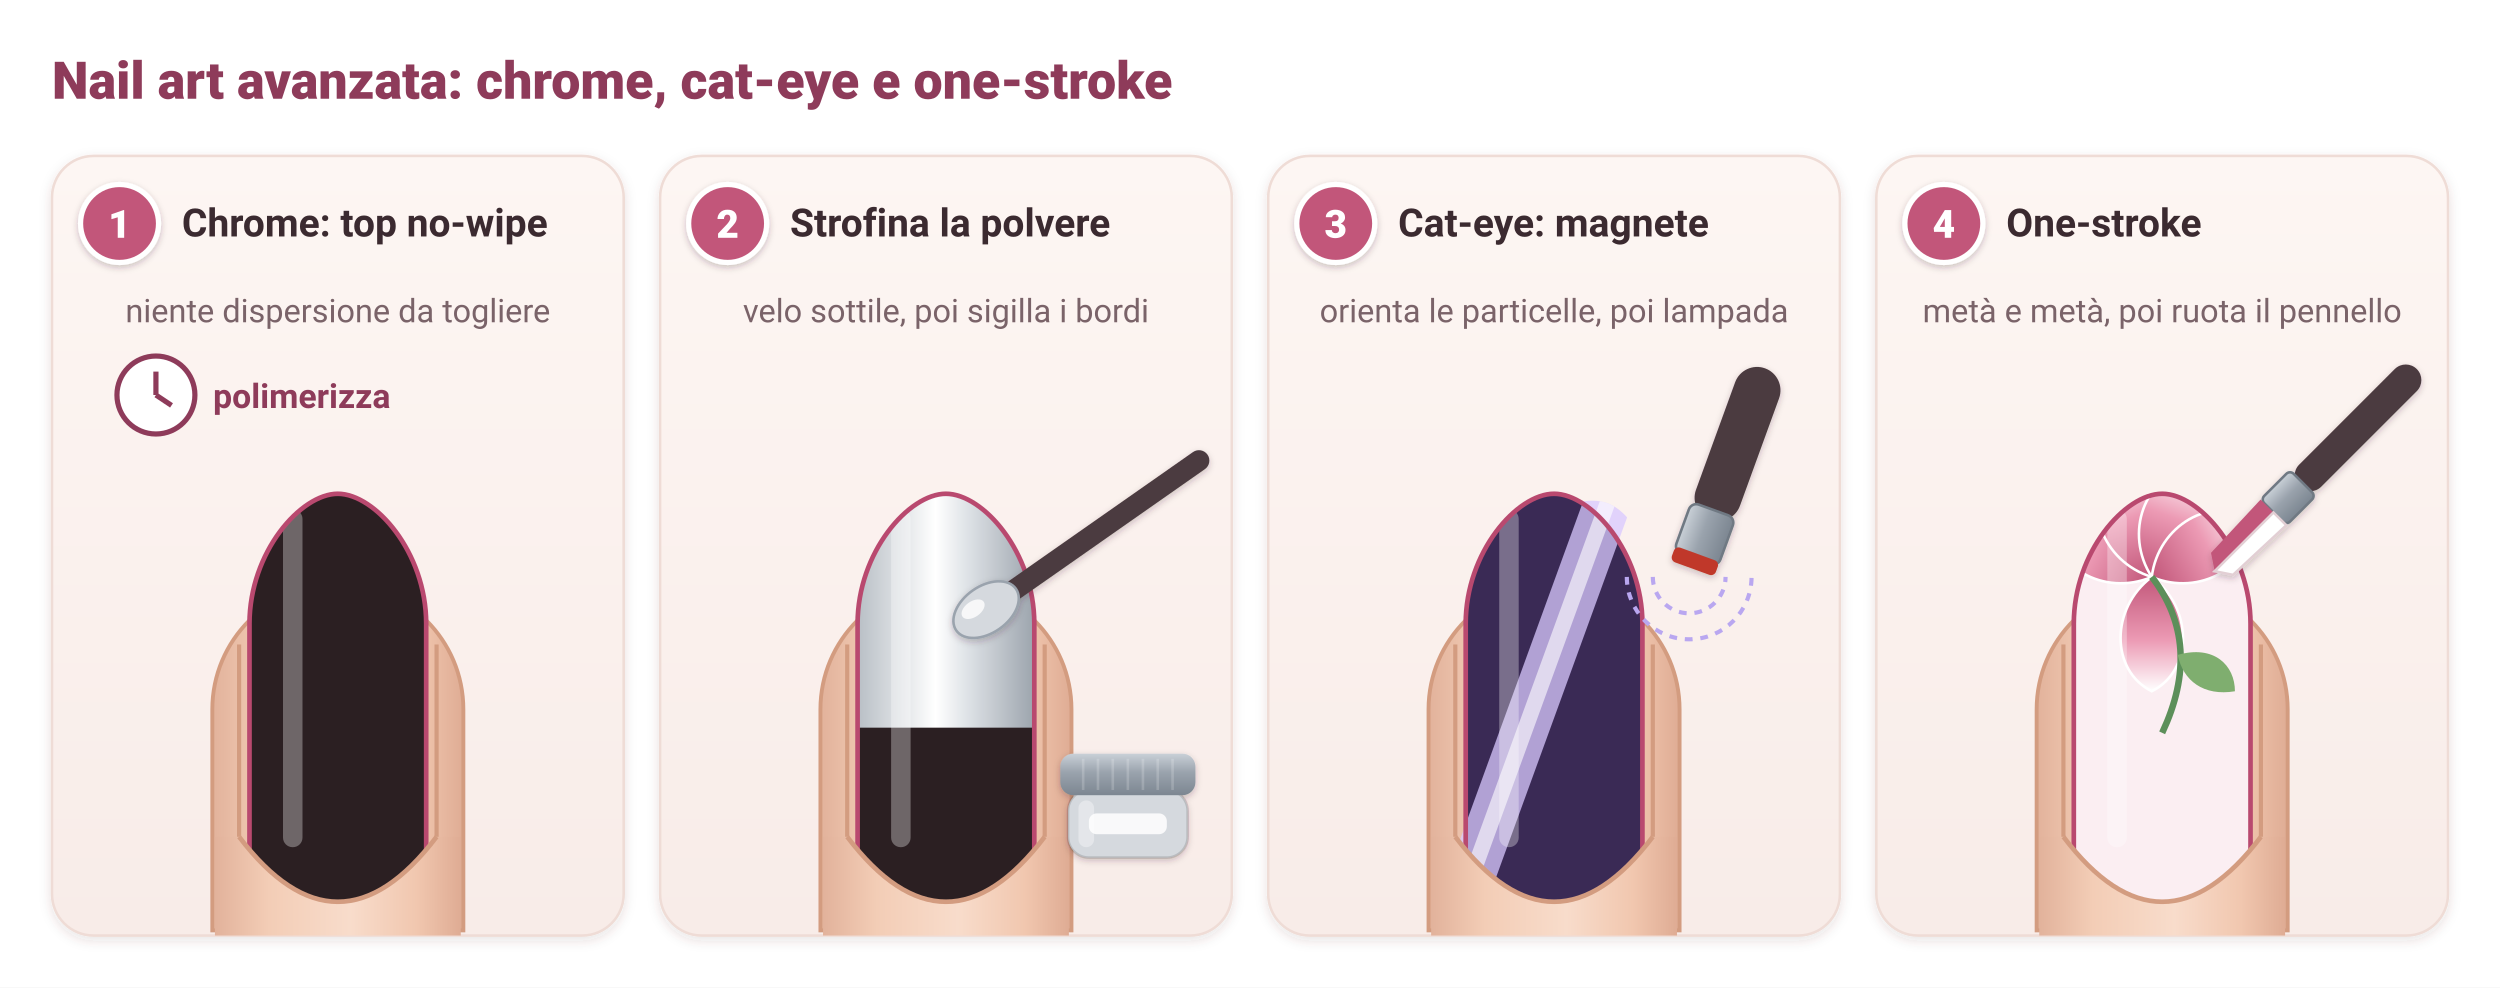
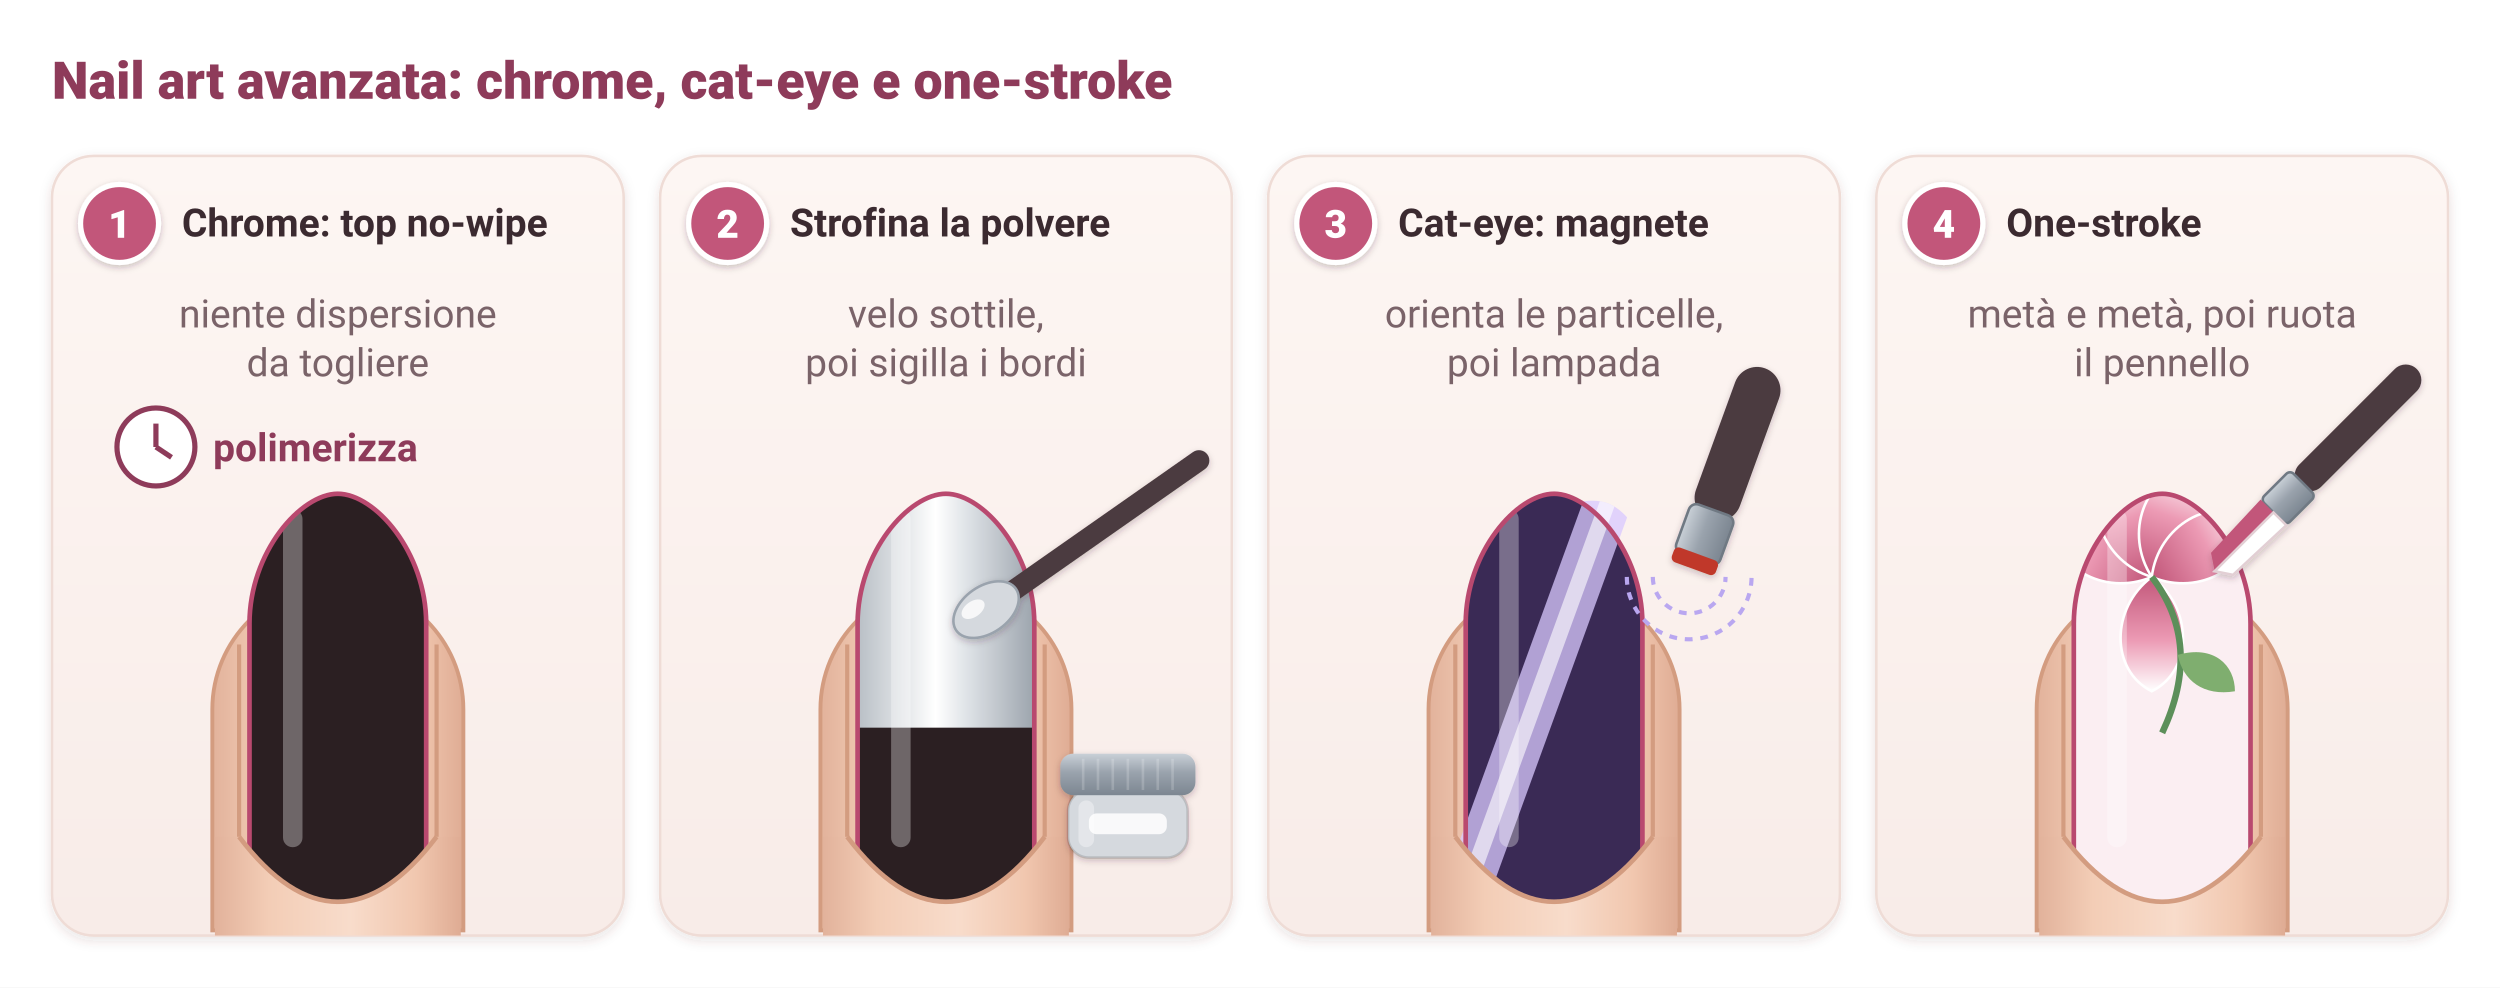
<svg xmlns="http://www.w3.org/2000/svg" viewBox="0 0 962 380" width="962" height="380" font-family="system-ui, -apple-system, 'Segoe UI', Roboto, Arial, sans-serif" role="img">
  <rect width="100%" height="100%" fill="#ffffff" />
  <defs>
    <linearGradient id="nxSkin" x1="0" y1="0" x2="1" y2="0">
      <stop offset="0" stop-color="#e2b29b" />
      <stop offset=".22" stop-color="#f3cdb6" />
      <stop offset=".55" stop-color="#f8dccb" />
      <stop offset=".82" stop-color="#f1c7af" />
      <stop offset="1" stop-color="#dfac94" />
    </linearGradient>
    <linearGradient id="nxMetal" x1="0" y1="0" x2="0" y2="1">
      <stop offset="0" stop-color="#c9d0d7" />
      <stop offset=".45" stop-color="#9aa3ad" />
      <stop offset="1" stop-color="#7c8691" />
    </linearGradient>
    <linearGradient id="nxPanel" x1="0" y1="0" x2="0" y2="1">
      <stop offset="0" stop-color="#fdf6f3" />
      <stop offset="1" stop-color="#f8ece8" />
    </linearGradient>
    <filter id="nxSh" x="-5%" y="-5%" width="110%" height="115%">
      <feDropShadow dx="0" dy="1.5" stdDeviation="2.2" flood-color="#5a2a3a" flood-opacity=".13" />
    </filter>
    <filter id="nxShS" x="-20%" y="-20%" width="140%" height="150%">
      <feDropShadow dx="0" dy="1" stdDeviation="1.2" flood-color="#3b2a30" flood-opacity=".25" />
    </filter>
  </defs>
  <defs>
    <marker id="ar" viewBox="0 0 10 10" refX="8" refY="5" markerWidth="7" markerHeight="7" orient="auto-start-reverse">
      <path d="M0,0 L10,5 L0,10 z" fill="#8e3b5a" />
    </marker>
    <marker id="arw" viewBox="0 0 10 10" refX="8" refY="5" markerWidth="7" markerHeight="7" orient="auto-start-reverse">
      <path d="M0,0 L10,5 L0,10 z" fill="#7a6369" />
    </marker>
  </defs>
  <text x="20.0" y="38.0" font-size="20" text-anchor="start" font-weight="800" fill="#8e3b5a">Nail art avanzata: chrome, cat-eye e one-stroke</text>
  <defs>
    <clipPath id="p259">
      <rect x="20" y="60" width="220" height="300" rx="16" />
    </clipPath>
  </defs>
  <rect x="20" y="60" width="220" height="300" rx="16" fill="url(#nxPanel)" stroke="#efdcd6" stroke-width="1" filter="url(#nxSh)" />
  <circle cx="46" cy="86" r="15" fill="#c2577a" stroke="#fff" stroke-width="2" filter="url(#nxShS)" />
  <text x="46.0" y="91.5" font-size="15" text-anchor="middle" font-weight="800" fill="#fff">1</text>
  <text x="70.0" y="91.0" font-size="15" text-anchor="start" font-weight="700" fill="#3b2a30">Chrome: top no-wipe</text>
  <g clip-path="url(#p259)">
    <path d="M81.7,358.0 L81.7,273.0 A48.3,48.3 0 0 1 178.3,273.0 L178.3,358.0 Z" fill="url(#nxSkin)" stroke="#d39c80" stroke-width="1.5" />
    <defs>
      <clipPath id="c260">
        <path d="M96.0,356.0 L164.0,356.0 L164.0,240.0 C164.0,212.5 144.3,190.0 130.0,190.0 C115.7,190.0 96.0,212.5 96.0,240.0 L96.0,240.0 Z" />
      </clipPath>
    </defs>
    <path d="M96.0,356.0 L164.0,356.0 L164.0,240.0 C164.0,212.5 144.3,190.0 130.0,190.0 C115.7,190.0 96.0,212.5 96.0,240.0 L96.0,240.0 Z" fill="#2b1f22" />
    <path d="M90.0,240.0 Q130.0,240.0 170.0,240.0 L170.0,130.0 L90.0,130.0 Z" fill="#2b1f22" clip-path="url(#c260)" />
    <rect x="108.9" y="196.0" width="7.5" height="130.0" rx="3.7" fill="#fff" opacity=".32" clip-path="url(#c260)" />
    <path d="M96.0,356.0 L164.0,356.0 L164.0,240.0 C164.0,212.5 144.3,190.0 130.0,190.0 C115.7,190.0 96.0,212.5 96.0,240.0 L96.0,240.0 Z" fill="none" stroke="#b9496f" stroke-width="1.8" />
    <path d="M82.7,322.0 L92.0,322.0 Q130.0,372.0 168.0,322.0 L177.3,322.0 L177.3,380.0 L82.7,380.0 Z" fill="url(#nxSkin)" />
    <path d="M92.0,322.0 Q130.0,372.0 168.0,322.0" fill="none" stroke="#d39c80" stroke-width="1.8" />
    <path d="M92.0,322.0 L92.0,248.0" stroke="#d39c80" stroke-width="1.6" />
    <path d="M168.0,322.0 L168.0,248.0" stroke="#d39c80" stroke-width="1.6" />
-     <circle cx="60.0" cy="152.0" r="15" fill="#fff" stroke="#8e3b5a" stroke-width="2" />
-     <path d="M60.0,152.0 l0,-9 M60.0,152.0 l6,4" stroke="#8e3b5a" stroke-width="2" />
-     <text x="82.0" y="157.0" font-size="13" text-anchor="start" font-weight="700" fill="#8e3b5a">polimerizza</text>
-     <text x="130.0" y="124.0" font-size="12.5" text-anchor="middle" font-weight="400" fill="#7a6369">niente dispersione da togliere</text>
+     <circle cx="60.0" cy="172.0" r="15" fill="#fff" stroke="#8e3b5a" stroke-width="2" />
+     <path d="M60.0,172.0 l0,-9 M60.0,172.0 l6,4" stroke="#8e3b5a" stroke-width="2" />
+     <text x="82.0" y="177.5" font-size="15" text-anchor="start" font-weight="700" fill="#8e3b5a">polimerizza</text>
+     <text x="130.0" y="126.0" font-size="15" text-anchor="middle" font-weight="400" fill="#7a6369">niente dispersione</text>
+     <text x="130.0" y="144.8" font-size="15" text-anchor="middle" font-weight="400" fill="#7a6369">da togliere</text>
  </g>
  <defs>
    <clipPath id="p261">
      <rect x="254" y="60" width="220" height="300" rx="16" />
    </clipPath>
  </defs>
  <rect x="254" y="60" width="220" height="300" rx="16" fill="url(#nxPanel)" stroke="#efdcd6" stroke-width="1" filter="url(#nxSh)" />
  <circle cx="280" cy="86" r="15" fill="#c2577a" stroke="#fff" stroke-width="2" filter="url(#nxShS)" />
  <text x="280.0" y="91.5" font-size="15" text-anchor="middle" font-weight="800" fill="#fff">2</text>
  <text x="304.0" y="91.0" font-size="15" text-anchor="start" font-weight="700" fill="#3b2a30">Strofina la polvere</text>
  <g clip-path="url(#p261)">
    <path d="M315.7,358.0 L315.7,273.0 A48.3,48.3 0 0 1 412.3,273.0 L412.3,358.0 Z" fill="url(#nxSkin)" stroke="#d39c80" stroke-width="1.5" />
    <defs>
      <clipPath id="c263">
        <path d="M330.0,356.0 L398.0,356.0 L398.0,240.0 C398.0,212.5 378.3,190.0 364.0,190.0 C349.7,190.0 330.0,212.5 330.0,240.0 L330.0,240.0 Z" />
      </clipPath>
    </defs>
    <path d="M330.0,356.0 L398.0,356.0 L398.0,240.0 C398.0,212.5 378.3,190.0 364.0,190.0 C349.7,190.0 330.0,212.5 330.0,240.0 L330.0,240.0 Z" fill="#2b1f22" />
    <path d="M324.0,240.0 Q364.0,240.0 404.0,240.0 L404.0,130.0 L324.0,130.0 Z" fill="#2b1f22" clip-path="url(#c263)" />
    <defs>
      <linearGradient id="chr262" x1="0" x2="1">
        <stop offset="0" stop-color="#aab2ba" />
        <stop offset=".45" stop-color="#ffffff" />
        <stop offset=".6" stop-color="#dfe3e7" />
        <stop offset="1" stop-color="#8d96a0" />
      </linearGradient>
    </defs>
    <rect x="324" y="160" width="80" height="120" fill="url(#chr262)" clip-path="url(#c263)" />
    <rect x="342.9" y="196.0" width="7.5" height="130.0" rx="3.7" fill="#fff" opacity=".32" clip-path="url(#c263)" />
    <path d="M330.0,356.0 L398.0,356.0 L398.0,240.0 C398.0,212.5 378.3,190.0 364.0,190.0 C349.7,190.0 330.0,212.5 330.0,240.0 L330.0,240.0 Z" fill="none" stroke="#b9496f" stroke-width="1.8" />
    <path d="M316.7,322.0 L326.0,322.0 Q364.0,372.0 402.0,322.0 L411.3,322.0 L411.3,380.0 L316.7,380.0 Z" fill="url(#nxSkin)" />
    <path d="M326.0,322.0 Q364.0,372.0 402.0,322.0" fill="none" stroke="#d39c80" stroke-width="1.8" />
    <path d="M326.0,322.0 L326.0,248.0" stroke="#d39c80" stroke-width="1.6" />
    <path d="M402.0,322.0 L402.0,248.0" stroke="#d39c80" stroke-width="1.6" />
    <g filter="url(#nxShS)">
      <g transform="translate(386.0,230.0) rotate(-35.0)">
        <rect x="0" y="-4" width="96" height="8" rx="4" fill="#4b3a40" />
        <ellipse cx="-8" cy="0" rx="14" ry="9" fill="#d5d9de" stroke="#9aa3ad" />
        <ellipse cx="-12" cy="-3" rx="5" ry="3" fill="#fff" opacity=".8" />
      </g>
    </g>
    <g filter="url(#nxShS)">
      <rect x="411.0" y="304.0" width="46.0" height="26.0" rx="8" fill="#d5d9de" stroke="#00000022" />
      <rect x="419.0" y="313.0" width="30.0" height="8.0" rx="3" fill="#fff" opacity=".85" />
      <rect x="408.0" y="290.0" width="52.0" height="16" rx="5" fill="url(#nxMetal)" />
      <line x1="416.8" y1="292.0" x2="416.8" y2="304.0" stroke="#fff" stroke-width="1" opacity=".18" />
      <line x1="422.5" y1="292.0" x2="422.5" y2="304.0" stroke="#fff" stroke-width="1" opacity=".18" />
      <line x1="428.2" y1="292.0" x2="428.2" y2="304.0" stroke="#fff" stroke-width="1" opacity=".18" />
      <line x1="434.0" y1="292.0" x2="434.0" y2="304.0" stroke="#fff" stroke-width="1" opacity=".18" />
      <line x1="439.8" y1="292.0" x2="439.8" y2="304.0" stroke="#fff" stroke-width="1" opacity=".18" />
      <line x1="445.5" y1="292.0" x2="445.5" y2="304.0" stroke="#fff" stroke-width="1" opacity=".18" />
      <line x1="451.2" y1="292.0" x2="451.2" y2="304.0" stroke="#fff" stroke-width="1" opacity=".18" />
      <rect x="415.0" y="308.0" width="6" height="18.0" rx="3" fill="#fff" opacity=".35" />
    </g>
-     <text x="364.0" y="124.0" font-size="12.5" text-anchor="middle" font-weight="400" fill="#7a6369">velo sottile, poi sigilla i bordi</text>
+     <text x="364.0" y="126.0" font-size="15" text-anchor="middle" font-weight="400" fill="#7a6369">velo sottile,</text>
+     <text x="364.0" y="144.8" font-size="15" text-anchor="middle" font-weight="400" fill="#7a6369">poi sigilla i bordi</text>
  </g>
  <defs>
    <clipPath id="p264">
      <rect x="488" y="60" width="220" height="300" rx="16" />
    </clipPath>
  </defs>
  <rect x="488" y="60" width="220" height="300" rx="16" fill="url(#nxPanel)" stroke="#efdcd6" stroke-width="1" filter="url(#nxSh)" />
  <circle cx="514" cy="86" r="15" fill="#c2577a" stroke="#fff" stroke-width="2" filter="url(#nxShS)" />
  <text x="514.0" y="91.5" font-size="15" text-anchor="middle" font-weight="800" fill="#fff">3</text>
  <text x="538.0" y="91.0" font-size="15" text-anchor="start" font-weight="700" fill="#3b2a30">Cat-eye: magnete</text>
  <g clip-path="url(#p264)">
    <path d="M549.7,358.0 L549.7,273.0 A48.3,48.3 0 0 1 646.3,273.0 L646.3,358.0 Z" fill="url(#nxSkin)" stroke="#d39c80" stroke-width="1.5" />
    <defs>
      <clipPath id="c265">
        <path d="M564.0,356.0 L632.0,356.0 L632.0,240.0 C632.0,212.5 612.3,190.0 598.0,190.0 C583.7,190.0 564.0,212.5 564.0,240.0 L564.0,240.0 Z" />
      </clipPath>
    </defs>
    <path d="M564.0,356.0 L632.0,356.0 L632.0,240.0 C632.0,212.5 612.3,190.0 598.0,190.0 C583.7,190.0 564.0,212.5 564.0,240.0 L564.0,240.0 Z" fill="#3a2a55" />
    <path d="M558.0,240.0 Q598.0,240.0 638.0,240.0 L638.0,130.0 L558.0,130.0 Z" fill="#3a2a55" clip-path="url(#c265)" />
    <rect x="589" y="150" width="18" height="190" fill="#d8c8ff" opacity=".75" clip-path="url(#c265)" transform="rotate(20 598 250)" />
    <rect x="595" y="150" width="6" height="190" fill="#fff" opacity=".6" clip-path="url(#c265)" transform="rotate(20 598 250)" />
    <rect x="576.9" y="196.0" width="7.5" height="130.0" rx="3.7" fill="#fff" opacity=".32" clip-path="url(#c265)" />
    <path d="M564.0,356.0 L632.0,356.0 L632.0,240.0 C632.0,212.5 612.3,190.0 598.0,190.0 C583.7,190.0 564.0,212.5 564.0,240.0 L564.0,240.0 Z" fill="none" stroke="#b9496f" stroke-width="1.8" />
    <path d="M550.7,322.0 L560.0,322.0 Q598.0,372.0 636.0,322.0 L645.3,322.0 L645.3,380.0 L550.7,380.0 Z" fill="url(#nxSkin)" />
    <path d="M560.0,322.0 Q598.0,372.0 636.0,322.0" fill="none" stroke="#d39c80" stroke-width="1.8" />
    <path d="M560.0,322.0 L560.0,248.0" stroke="#d39c80" stroke-width="1.6" />
    <path d="M636.0,322.0 L636.0,248.0" stroke="#d39c80" stroke-width="1.6" />
    <g filter="url(#nxShS)">
      <g transform="translate(658.0,200.0) rotate(-70.0)">
        <rect x="0" y="-9" width="62" height="18" rx="9" fill="#4b3a40" />
        <rect x="-16" y="-9" width="20" height="18" rx="3" fill="url(#nxMetal)" stroke="#6f7983" />
        <rect x="-20" y="-9" width="6" height="18" rx="2" fill="#c0392b" />
      </g>
    </g>
    <path d="M636.0,222.0 a14,14 0 0 0 28,0" stroke="#b9a7f0" stroke-width="1.6" fill="none" stroke-dasharray="3 3" />
    <path d="M626.0,222.0 a24,24 0 0 0 48,0" stroke="#b9a7f0" stroke-width="1.6" fill="none" stroke-dasharray="3 3" />
-     <text x="598.0" y="124.0" font-size="12.5" text-anchor="middle" font-weight="400" fill="#7a6369">orienta le particelle, poi lampada</text>
+     <text x="598.0" y="126.0" font-size="15" text-anchor="middle" font-weight="400" fill="#7a6369">orienta le particelle,</text>
+     <text x="598.0" y="144.8" font-size="15" text-anchor="middle" font-weight="400" fill="#7a6369">poi lampada</text>
  </g>
  <defs>
    <clipPath id="p266">
      <rect x="722" y="60" width="220" height="300" rx="16" />
    </clipPath>
  </defs>
  <rect x="722" y="60" width="220" height="300" rx="16" fill="url(#nxPanel)" stroke="#efdcd6" stroke-width="1" filter="url(#nxSh)" />
  <circle cx="748" cy="86" r="15" fill="#c2577a" stroke="#fff" stroke-width="2" filter="url(#nxShS)" />
  <text x="748.0" y="91.5" font-size="15" text-anchor="middle" font-weight="800" fill="#fff">4</text>
  <text x="772.0" y="91.0" font-size="15" text-anchor="start" font-weight="700" fill="#3b2a30">One-stroke</text>
  <g clip-path="url(#p266)">
    <defs>
      <linearGradient id="pg267" x1="0" y1="1" x2="0" y2="0">
        <stop offset="0" stop-color="#c2577a" />
        <stop offset=".55" stop-color="#ec9ab4" />
        <stop offset="1" stop-color="#ffffff" />
      </linearGradient>
    </defs>
    <path d="M783.7,358.0 L783.7,273.0 A48.3,48.3 0 0 1 880.3,273.0 L880.3,358.0 Z" fill="url(#nxSkin)" stroke="#d39c80" stroke-width="1.5" />
    <defs>
      <clipPath id="c268">
        <path d="M798.0,356.0 L866.0,356.0 L866.0,240.0 C866.0,212.5 846.3,190.0 832.0,190.0 C817.7,190.0 798.0,212.5 798.0,240.0 L798.0,240.0 Z" />
      </clipPath>
    </defs>
    <path d="M798.0,356.0 L866.0,356.0 L866.0,240.0 C866.0,212.5 846.3,190.0 832.0,190.0 C817.7,190.0 798.0,212.5 798.0,240.0 L798.0,240.0 Z" fill="#fbeef2" />
    <path d="M792.0,240.0 Q832.0,240.0 872.0,240.0 L872.0,130.0 L792.0,130.0 Z" fill="#fbeef2" clip-path="url(#c268)" />
    <g clip-path="url(#c268)">
      <path d="M0,0 C-16,-12 -16,-36 0,-44 C16,-36 16,-12 0,0 Z" fill="url(#pg267)" stroke="#fff" stroke-width="1" transform="translate(828,222) rotate(-60)" />
      <path d="M0,0 C-16,-12 -16,-36 0,-44 C16,-36 16,-12 0,0 Z" fill="url(#pg267)" stroke="#fff" stroke-width="1" transform="translate(828,222) rotate(-20)" />
      <path d="M0,0 C-16,-12 -16,-36 0,-44 C16,-36 16,-12 0,0 Z" fill="url(#pg267)" stroke="#fff" stroke-width="1" transform="translate(828,222) rotate(20)" />
      <path d="M0,0 C-16,-12 -16,-36 0,-44 C16,-36 16,-12 0,0 Z" fill="url(#pg267)" stroke="#fff" stroke-width="1" transform="translate(828,222) rotate(60)" />
      <path d="M0,0 C-16,-12 -16,-36 0,-44 C16,-36 16,-12 0,0 Z" fill="url(#pg267)" stroke="#fff" stroke-width="1" transform="translate(828,222) rotate(180)" />
      <path d="M828,222 q20,26 4,60" stroke="#5c8f5a" stroke-width="2.5" fill="none" />
      <path d="M838,252 c14,-4 22,4 22,14 c-12,2 -20,-4 -22,-14 z" fill="#7fae6f" />
    </g>
    <rect x="810.9" y="196.0" width="7.5" height="130.0" rx="3.7" fill="#fff" opacity=".32" clip-path="url(#c268)" />
    <path d="M798.0,356.0 L866.0,356.0 L866.0,240.0 C866.0,212.5 846.3,190.0 832.0,190.0 C817.7,190.0 798.0,212.5 798.0,240.0 L798.0,240.0 Z" fill="none" stroke="#b9496f" stroke-width="1.8" />
    <path d="M784.7,322.0 L794.0,322.0 Q832.0,372.0 870.0,322.0 L879.3,322.0 L879.3,380.0 L784.7,380.0 Z" fill="url(#nxSkin)" />
    <path d="M794.0,322.0 Q832.0,372.0 870.0,322.0" fill="none" stroke="#d39c80" stroke-width="1.8" />
    <path d="M794.0,322.0 L794.0,248.0" stroke="#d39c80" stroke-width="1.6" />
    <path d="M870.0,322.0 L870.0,248.0" stroke="#d39c80" stroke-width="1.6" />
    <g filter="url(#nxShS)">
      <g transform="translate(872.0,200.0) rotate(-45.0)">
        <rect x="18" y="-6" width="64" height="12" rx="6" fill="#4b3a40" />
        <rect x="4" y="-7" width="16" height="14" rx="2" fill="url(#nxMetal)" stroke="#6f7983" />
        <path d="M4,-7 L-24,-6 L-28,0 L4,0 Z" fill="#c2577a" />
        <path d="M4,0 L-28,0 L-24,6 L4,7 Z" fill="#ffffff" stroke="#e2cfd4" />
      </g>
    </g>
-     <text x="832.0" y="124.0" font-size="12.5" text-anchor="middle" font-weight="400" fill="#7a6369">metà e metà, poi ruota il pennello</text>
+     <text x="832.0" y="126.0" font-size="15" text-anchor="middle" font-weight="400" fill="#7a6369">metà e metà, poi ruota</text>
+     <text x="832.0" y="144.8" font-size="15" text-anchor="middle" font-weight="400" fill="#7a6369">il pennello</text>
  </g>
</svg>
